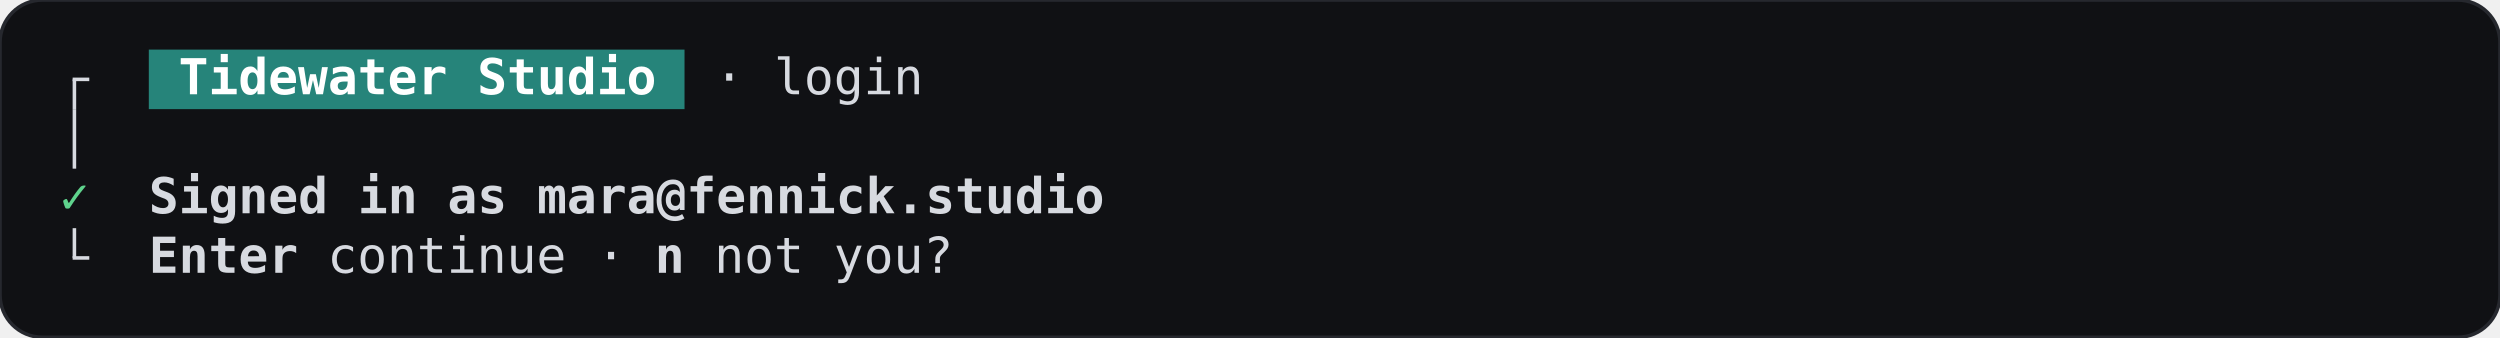
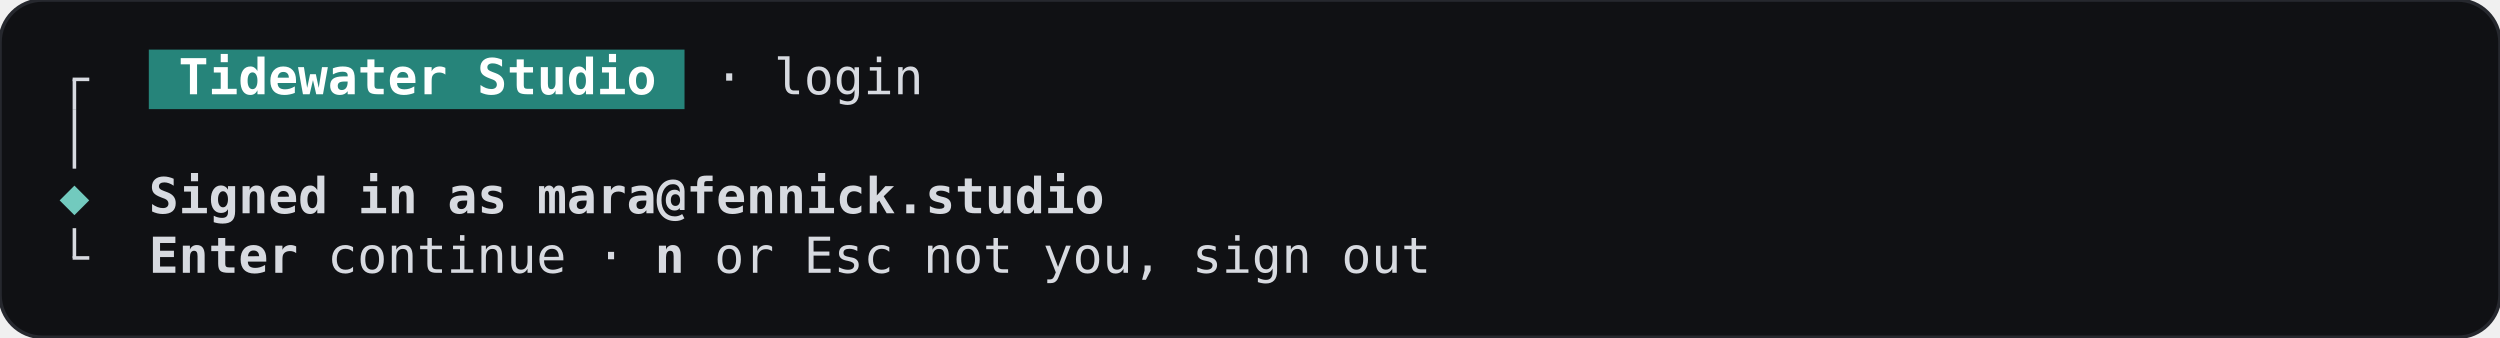
<svg xmlns="http://www.w3.org/2000/svg" width="705.6" height="95.2" viewBox="0 0 705.6 95.2" role="img" aria-label="SignIn, nearby-done, terminal, dark theme">
  <rect width="705.6" height="95.2" rx="12" fill="#101114" stroke="#26282e" />
  <g font-family="JetBrains Mono, ui-monospace, monospace" font-size="14" xml:space="preserve">
    <rect x="42" y="14" width="151.2" height="16.8" fill="#26847a" />
    <rect x="20.5" y="22.4" width="1" height="8.4" fill="#d7dae0" />
    <rect x="20.5" y="21.9" width="4.7" height="1" fill="#d7dae0" />
    <text x="50.4" y="26.6" textLength="134.4" lengthAdjust="spacingAndGlyphs" fill="#ffffff" font-weight="600">Tidewater Studio</text>
    <text x="201.6" y="26.6" textLength="58.8" lengthAdjust="spacingAndGlyphs" fill="#d7dae0">· login</text>
    <rect x="20.5" y="30.8" width="1" height="16.8" fill="#d7dae0" />
-     <text x="21" y="60.2" text-anchor="middle" fill="#5fd38d">✓</text>
+     <text x="21" y="60.2" text-anchor="middle" fill="#72cabe">◆</text>
    <text x="42" y="60.2" textLength="268.8" lengthAdjust="spacingAndGlyphs" fill="#d7dae0" font-weight="600">Signed in as mara@fennick.studio</text>
    <rect x="20.5" y="64.4" width="1" height="8.4" fill="#d7dae0" />
    <rect x="20.5" y="72.3" width="4.7" height="1" fill="#d7dae0" />
    <text x="42" y="77" textLength="42" lengthAdjust="spacingAndGlyphs" fill="#d7dae0" font-weight="600">Enter</text>
    <text x="92.4" y="77" textLength="84" lengthAdjust="spacingAndGlyphs" fill="#d7dae0">continue ·</text>
    <text x="184.8" y="77" textLength="8.4" lengthAdjust="spacingAndGlyphs" fill="#d7dae0" font-weight="600">n</text>
-     <text x="201.6" y="77" textLength="67.2" lengthAdjust="spacingAndGlyphs" fill="#d7dae0">not you?</text>
+     <text x="201.6" y="77" textLength="201.6" lengthAdjust="spacingAndGlyphs" fill="#d7dae0">or Esc not you, sign out</text>
  </g>
</svg>
